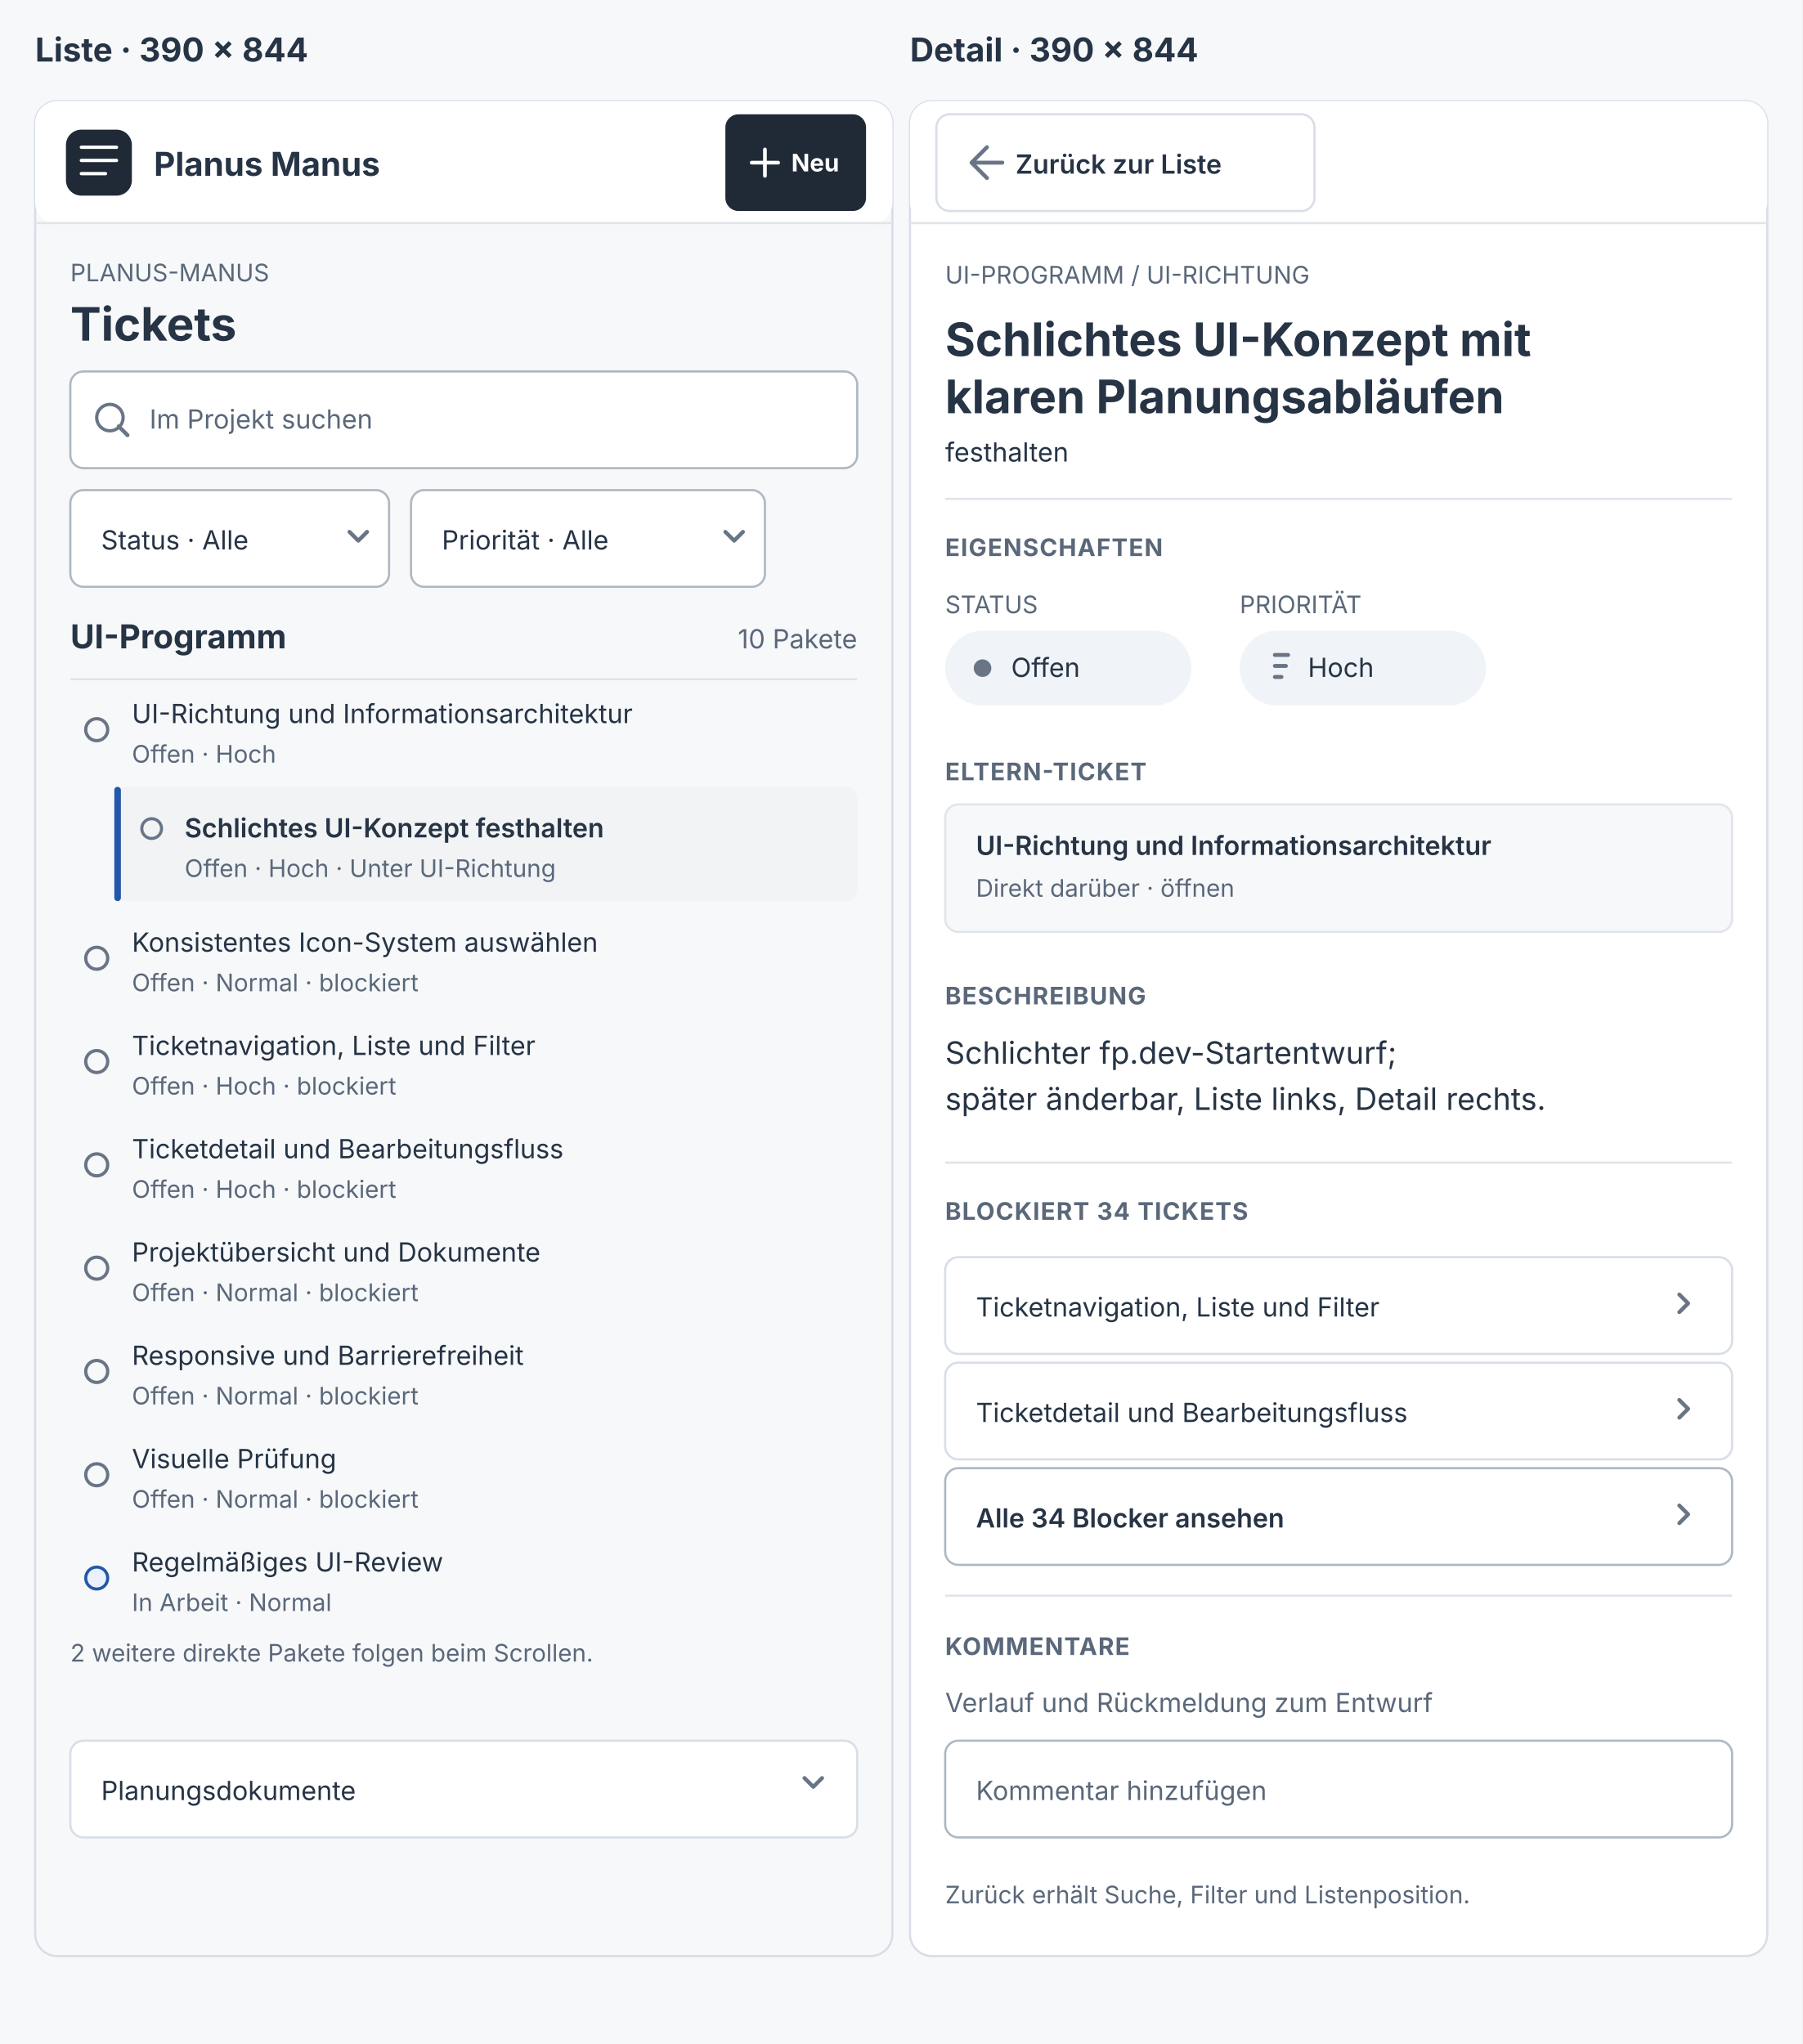
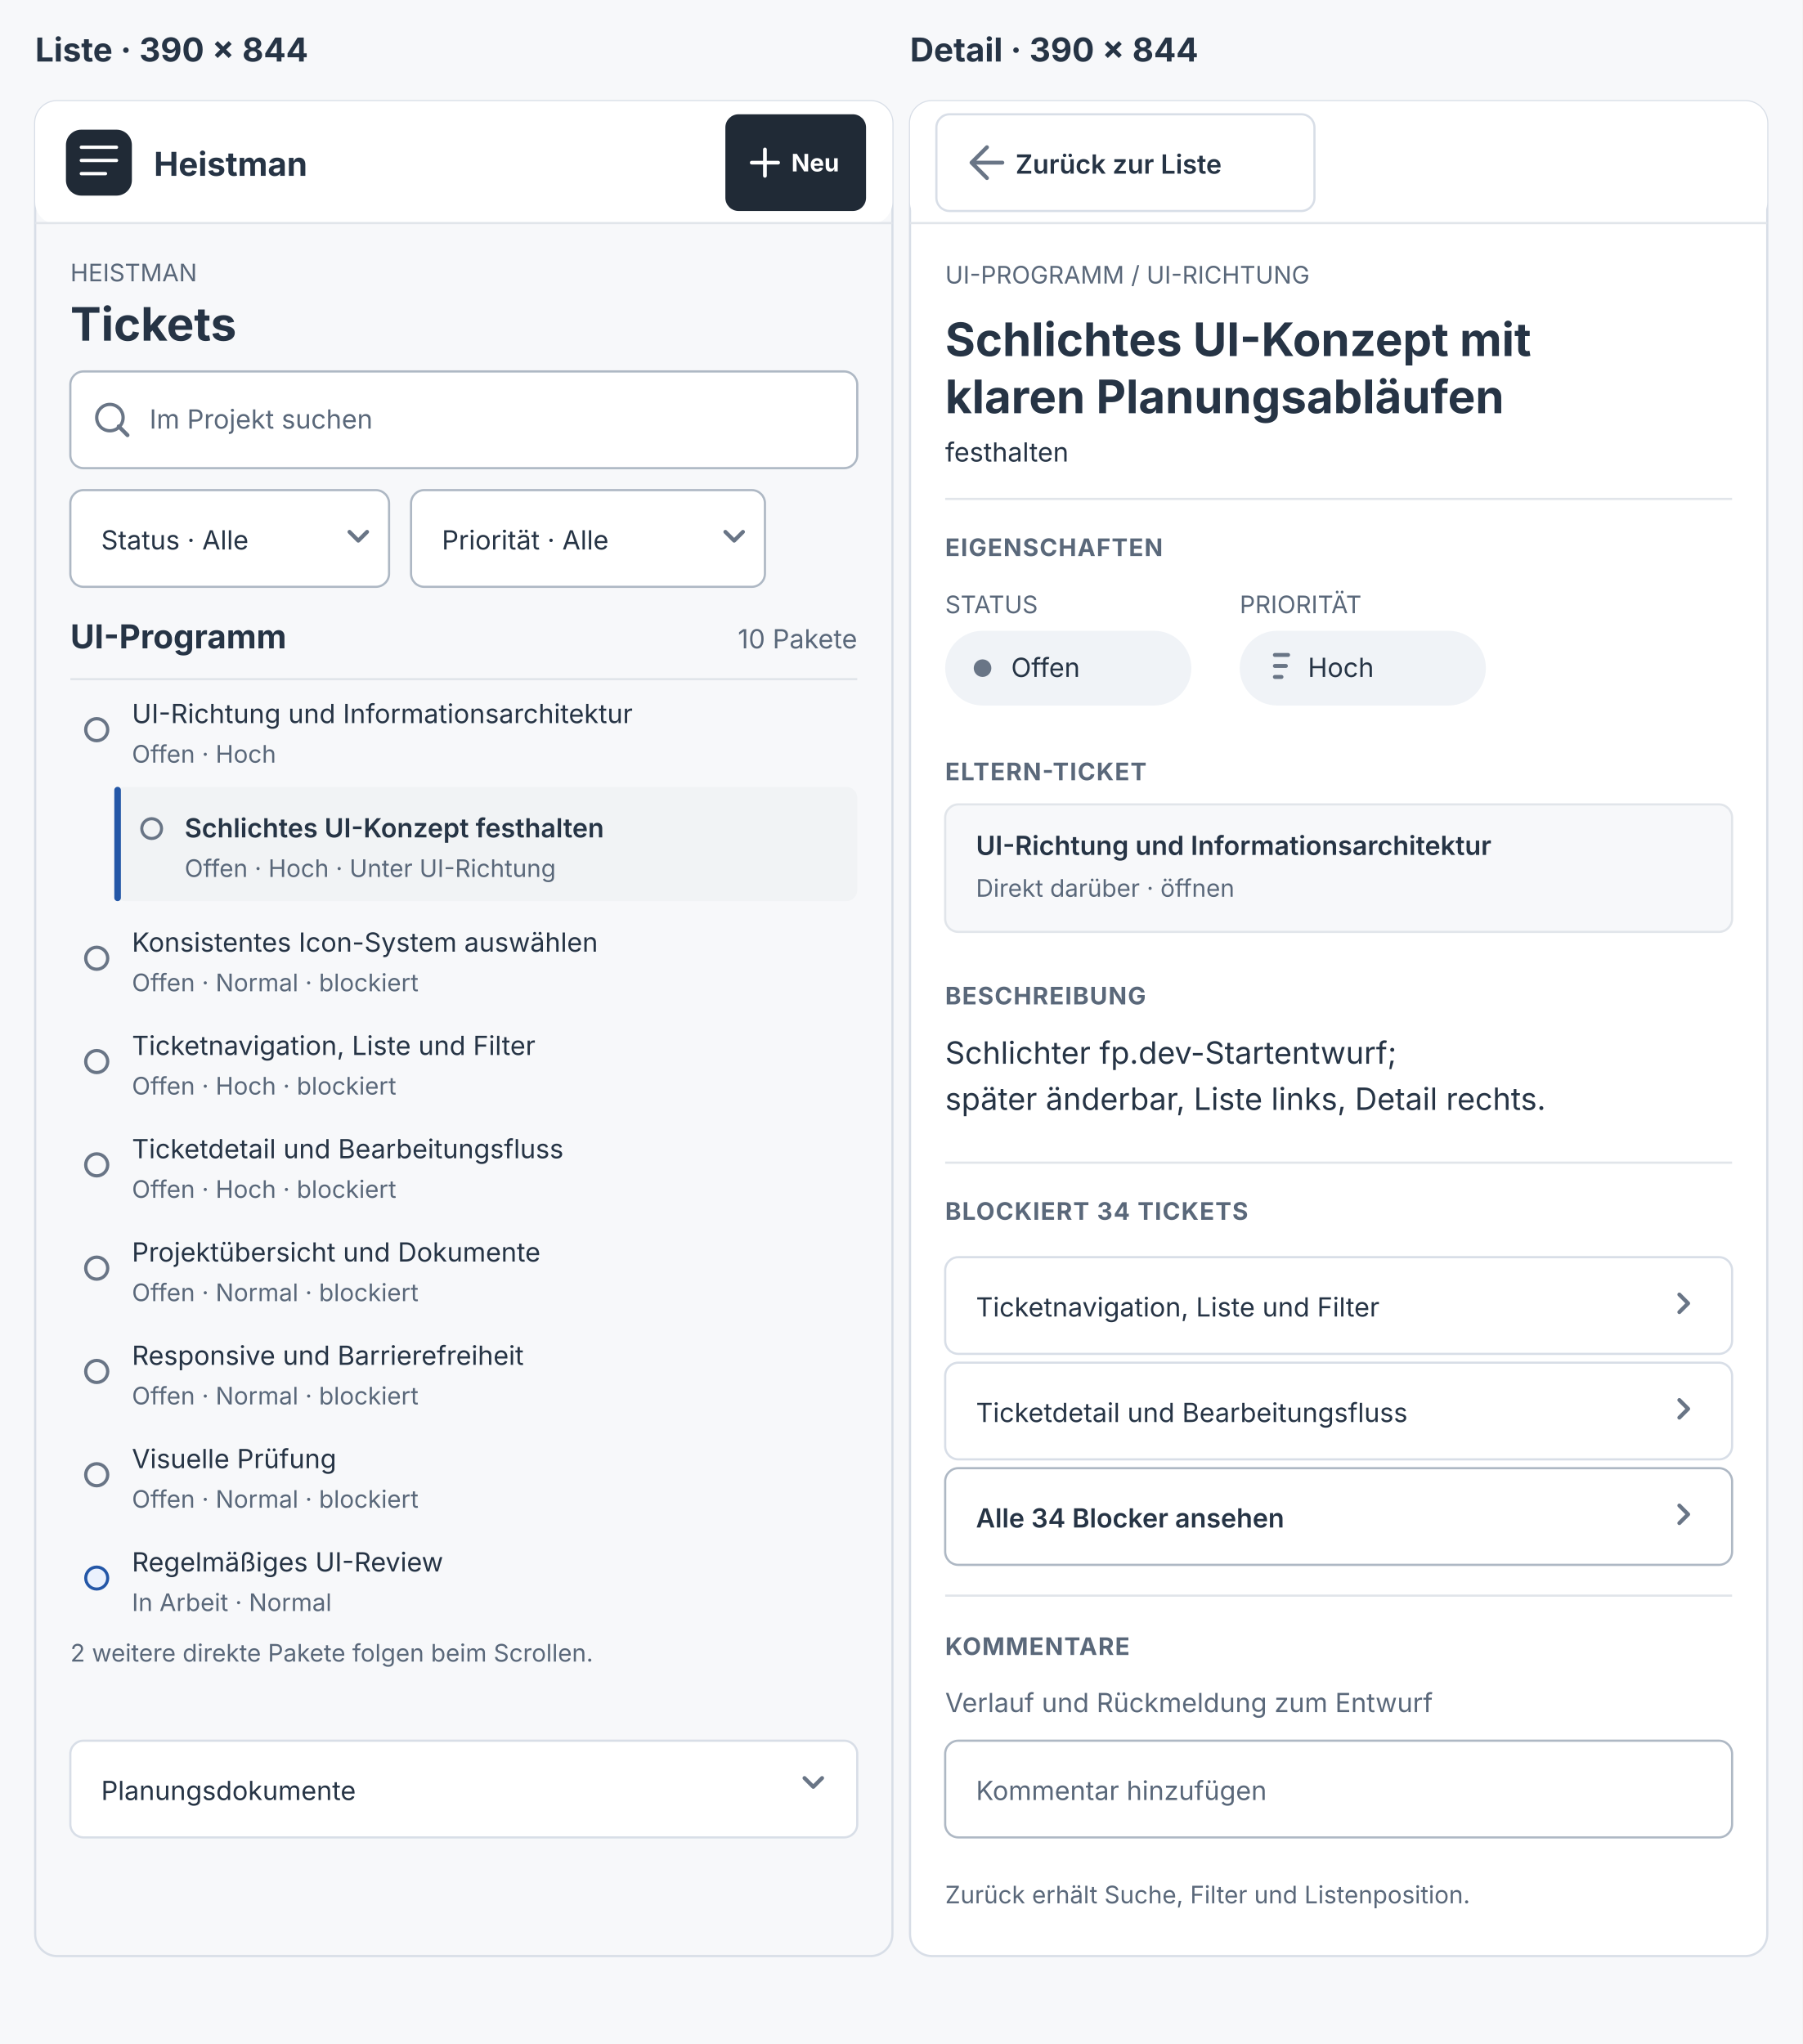
<svg xmlns="http://www.w3.org/2000/svg" width="820" height="930" viewBox="0 0 820 930" role="img" aria-labelledby="title desc">
  <defs>
    <style>
      text { font-family: system-ui, -apple-system, "Segoe UI", sans-serif; fill: #263445; }
      .muted { fill: #5A687A; }
      .tiny { font-size: 11px; }
      .small { font-size: 12px; }
      .body { font-size: 14px; }
      .label { font-size: 11px; font-weight: 650; letter-spacing: .04em; }
      .section { font-size: 15px; font-weight: 650; }
      .heading { font-size: 21px; font-weight: 650; }
      .divider { stroke: #E1E5EA; }
      .control { fill: #FFFFFF; stroke: #AEB8C4; }
      .selected { fill: #F1F3F5; }
      .primary { fill: #202A36; }
      .inverse { fill: #FFFFFF; }
      .icon { fill: none; stroke: #697586; stroke-width: 1.8; stroke-linecap: round; stroke-linejoin: round; }
    </style>
  </defs>
  <rect width="820" height="930" fill="#F7F8FA" />
  <text x="16" y="28" class="section">Liste · 390 × 844</text>
  <text x="414" y="28" class="section">Detail · 390 × 844</text>
  <g transform="translate(16 46)">
    <rect width="390" height="844" rx="10" fill="#F7F8FA" stroke="#D8DEE7" />
    <rect width="390" height="56" rx="10" fill="#FFFFFF" />
    <path d="M0 55.5H390" class="divider" />
    <rect x="14" y="13" width="30" height="30" rx="7" fill="#202A36" />
    <path d="M21 21h16m-16 6h16m-16 6h11" stroke="#FFFFFF" stroke-width="1.5" stroke-linecap="round" />
-     <text x="54" y="34" class="section">Planus Manus</text>
+     <text x="54" y="34" class="section">Heistman</text>
    <rect x="314" y="6" width="64" height="44" rx="6" class="primary" />
    <path d="M326 28h12m-6-6v12" stroke="#FFFFFF" stroke-width="1.7" stroke-linecap="round" />
    <text x="344" y="32" class="tiny inverse" font-weight="650">Neu</text>
-     <text x="16" y="82" class="tiny muted">PLANUS-MANUS</text>
+     <text x="16" y="82" class="tiny muted">HEISTMAN</text>
    <text x="16" y="109" class="heading">Tickets</text>
    <rect x="16" y="123" width="358" height="44" rx="6" class="control" />
    <circle cx="34" cy="144" r="6" fill="none" stroke="#697586" stroke-width="1.5" />
    <path d="m38 148 4 4" class="icon" />
    <text x="52" y="149" class="small muted">Im Projekt suchen</text>
    <rect x="16" y="177" width="145" height="44" rx="6" class="control" />
    <text x="30" y="204" class="small">Status · Alle</text>
    <path d="m143 196 4 4 4-4" class="icon" />
    <rect x="171" y="177" width="161" height="44" rx="6" class="control" />
    <text x="185" y="204" class="small">Priorität · Alle</text>
    <path d="m314 196 4 4 4-4" class="icon" />
    <text x="16" y="249" class="section">UI-Programm</text>
    <text x="374" y="249" text-anchor="end" class="small muted">10 Pakete</text>
    <path d="M16 263h358" class="divider" />
    <circle cx="28" cy="286" r="5" fill="none" stroke="#697586" stroke-width="1.5" />
    <text x="44" y="283" class="small">UI-Richtung und Informationsarchitektur</text>
    <text x="44" y="301" class="tiny muted">Offen · Hoch</text>
    <rect x="36" y="312" width="338" height="52" rx="5" class="selected" />
    <rect x="36" y="312" width="3" height="52" rx="1.5" fill="#2457A7" />
    <circle cx="53" cy="331" r="4.5" fill="none" stroke="#697586" stroke-width="1.4" />
    <text x="68" y="335" class="small" font-weight="600">Schlichtes UI-Konzept festhalten</text>
    <text x="68" y="353" class="tiny muted">Offen · Hoch · Unter UI-Richtung</text>
    <circle cx="28" cy="390" r="5" fill="none" stroke="#697586" stroke-width="1.5" />
    <text x="44" y="387" class="small">Konsistentes Icon-System auswählen</text>
    <text x="44" y="405" class="tiny muted">Offen · Normal · blockiert</text>
    <circle cx="28" cy="437" r="5" fill="none" stroke="#697586" stroke-width="1.5" />
    <text x="44" y="434" class="small">Ticketnavigation, Liste und Filter</text>
    <text x="44" y="452" class="tiny muted">Offen · Hoch · blockiert</text>
    <circle cx="28" cy="484" r="5" fill="none" stroke="#697586" stroke-width="1.5" />
    <text x="44" y="481" class="small">Ticketdetail und Bearbeitungsfluss</text>
    <text x="44" y="499" class="tiny muted">Offen · Hoch · blockiert</text>
    <circle cx="28" cy="531" r="5" fill="none" stroke="#697586" stroke-width="1.5" />
    <text x="44" y="528" class="small">Projektübersicht und Dokumente</text>
    <text x="44" y="546" class="tiny muted">Offen · Normal · blockiert</text>
    <circle cx="28" cy="578" r="5" fill="none" stroke="#697586" stroke-width="1.5" />
    <text x="44" y="575" class="small">Responsive und Barrierefreiheit</text>
    <text x="44" y="593" class="tiny muted">Offen · Normal · blockiert</text>
    <circle cx="28" cy="625" r="5" fill="none" stroke="#697586" stroke-width="1.5" />
    <text x="44" y="622" class="small">Visuelle Prüfung</text>
    <text x="44" y="640" class="tiny muted">Offen · Normal · blockiert</text>
    <circle cx="28" cy="672" r="5" fill="#EAF1FD" stroke="#2457A7" stroke-width="1.4" />
    <text x="44" y="669" class="small">Regelmäßiges UI-Review</text>
    <text x="44" y="687" class="tiny muted">In Arbeit · Normal</text>
    <text x="16" y="710" class="tiny muted">2 weitere direkte Pakete folgen beim Scrollen.</text>
    <rect x="16" y="746" width="358" height="44" rx="6" fill="#FFFFFF" stroke="#D8DEE7" />
    <text x="30" y="773" class="small">Planungsdokumente</text>
    <path d="m350 763 4 4 4-4" class="icon" />
  </g>
  <g transform="translate(414 46)">
    <rect width="390" height="844" rx="10" fill="#FFFFFF" stroke="#D8DEE7" />
    <rect width="390" height="56" rx="10" fill="#FFFFFF" />
    <path d="M0 55.5H390" class="divider" />
    <rect x="12" y="6" width="172" height="44" rx="6" fill="#FFFFFF" stroke="#D8DEE7" />
    <path d="m35 28-7-7m0 0 7-7m-7 7h14" transform="translate(0 7)" class="icon" />
    <text x="48" y="33" class="small" font-weight="600">Zurück zur Liste</text>
    <text x="16" y="83" class="tiny muted">UI-PROGRAMM  /  UI-RICHTUNG</text>
    <text x="16" y="116" class="heading">Schlichtes UI-Konzept mit</text>
    <text x="16" y="142" class="heading">klaren Planungsabläufen</text>
    <text x="16" y="164" class="small">festhalten</text>
    <path d="M16 181h358" class="divider" />
    <text x="16" y="207" class="label muted">EIGENSCHAFTEN</text>
    <text x="16" y="233" class="tiny muted">STATUS</text>
    <rect x="16" y="241" width="112" height="34" rx="17" fill="#F0F3F7" />
    <circle cx="33" cy="258" r="4" fill="#697586" />
    <text x="46" y="262" class="small">Offen</text>
    <text x="150" y="233" class="tiny muted">PRIORITÄT</text>
    <rect x="150" y="241" width="112" height="34" rx="17" fill="#F0F3F7" />
    <path d="M166 252h6m-6 5h5m-5 5h3" class="icon" />
    <text x="181" y="262" class="small">Hoch</text>
    <text x="16" y="309" class="label muted">ELTERN-TICKET</text>
    <rect x="16" y="320" width="358" height="58" rx="6" fill="#F7F8FA" stroke="#E1E5EA" />
    <text x="30" y="343" class="small" font-weight="600">UI-Richtung und Informationsarchitektur</text>
    <text x="30" y="362" class="tiny muted">Direkt darüber · öffnen</text>
    <text x="16" y="411" class="label muted">BESCHREIBUNG</text>
    <text x="16" y="438" class="body">Schlichter fp.dev-Startentwurf;</text>
    <text x="16" y="459" class="body">später änderbar, Liste links, Detail rechts.</text>
    <path d="M16 483h358" class="divider" />
    <text x="16" y="509" class="label muted">BLOCKIERT 34 TICKETS</text>
    <rect x="16" y="526" width="358" height="44" rx="6" fill="#FFFFFF" stroke="#D8DEE7" />
    <text x="30" y="553" class="small">Ticketnavigation, Liste und Filter</text>
    <path d="m350 543 4 4-4 4" class="icon" />
    <rect x="16" y="574" width="358" height="44" rx="6" fill="#FFFFFF" stroke="#D8DEE7" />
    <text x="30" y="601" class="small">Ticketdetail und Bearbeitungsfluss</text>
    <path d="m350 591 4 4-4 4" class="icon" />
    <rect x="16" y="622" width="358" height="44" rx="6" fill="#FFFFFF" stroke="#AEB8C4" />
    <text x="30" y="649" class="small" font-weight="600">Alle 34 Blocker ansehen</text>
    <path d="m350 639 4 4-4 4" class="icon" />
    <path d="M16 680h358" class="divider" />
    <text x="16" y="707" class="label muted">KOMMENTARE</text>
    <text x="16" y="733" class="small muted">Verlauf und Rückmeldung zum Entwurf</text>
    <rect x="16" y="746" width="358" height="44" rx="6" fill="#FFFFFF" stroke="#AEB8C4" />
    <text x="30" y="773" class="small muted">Kommentar hinzufügen</text>
    <text x="16" y="820" class="tiny muted">Zurück erhält Suche, Filter und Listenposition.</text>
  </g>
</svg>
